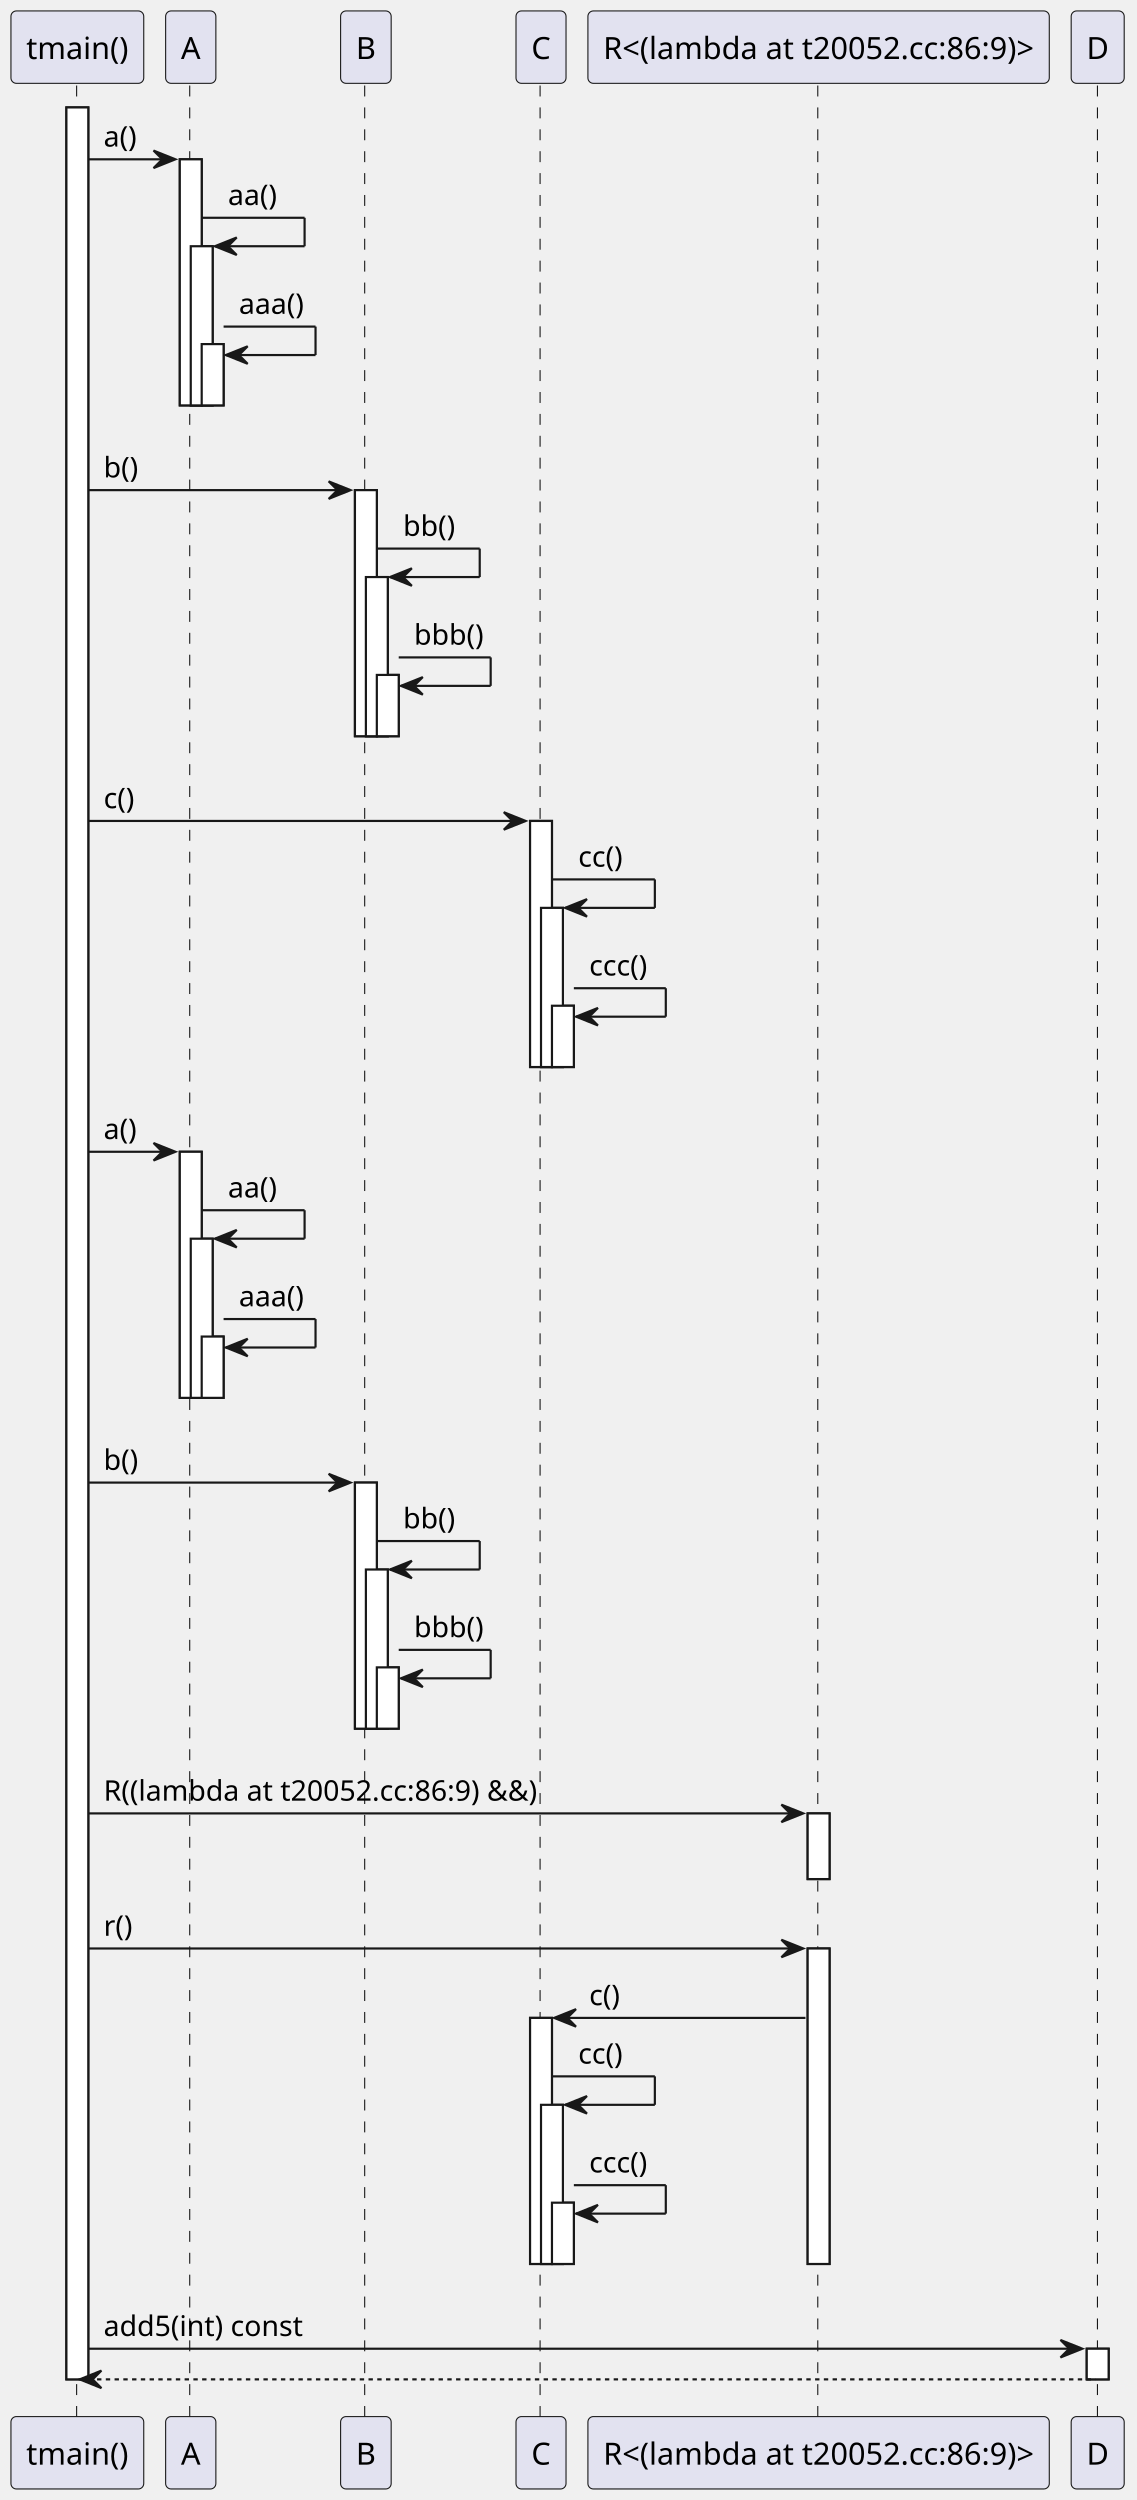
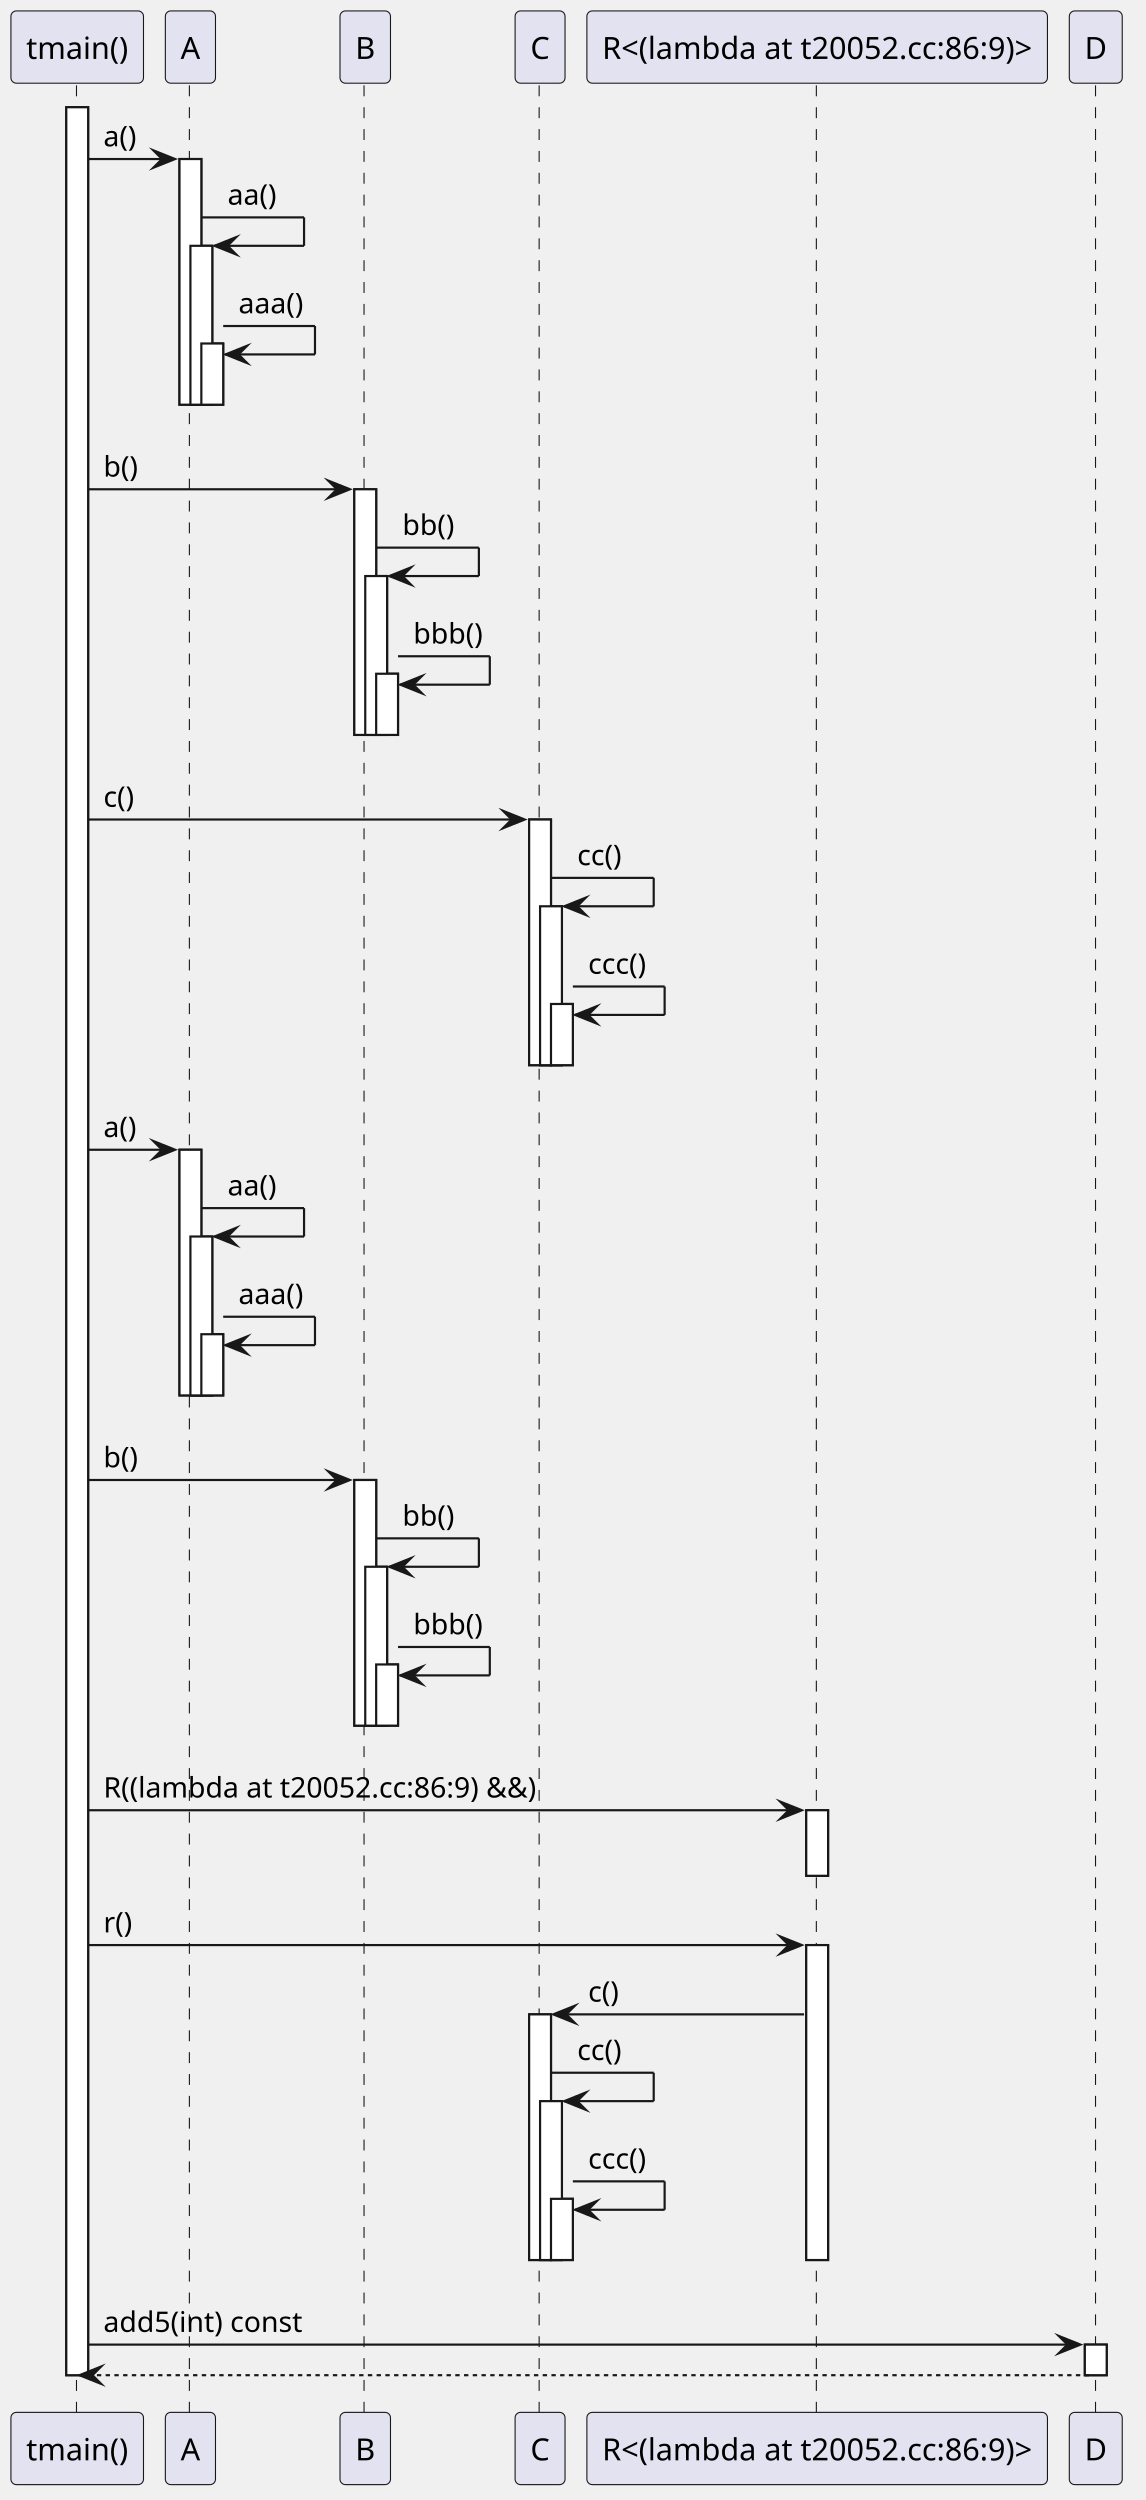
- <svg xmlns="http://www.w3.org/2000/svg" contentStyleType="text/css" data-diagram-type="SEQUENCE" height="1142px" preserveAspectRatio="none" style="width:519px;height:1142px;background:#FFFFFF;" version="1.1" viewBox="0 0 519 1142" width="519px" zoomAndPan="magnify">
+ <svg xmlns="http://www.w3.org/2000/svg" contentStyleType="text/css" data-diagram-type="SEQUENCE" height="1144px" preserveAspectRatio="none" style="width:524px;height:1144px;background:#FFFFFF;" version="1.1" viewBox="0 0 524 1144" width="524px" zoomAndPan="magnify">
  <defs>
    <style type="text/css">a:hover { text-decoration: underline; }</style>
  </defs>
  <g>
    <g>
      <rect fill="#FFFFFF" height="1037.826" style="stroke:#181818;stroke-width:1;" width="10" x="30.331" y="49.068" />
    </g>
    <g>
      <rect fill="#FFFFFF" height="112.412" style="stroke:#181818;stroke-width:1;" width="10" x="82.135" y="72.774" />
    </g>
    <g>
      <rect fill="#FFFFFF" height="72.706" style="stroke:#181818;stroke-width:1;" width="10" x="87.135" y="112.48" />
    </g>
    <g>
      <rect fill="#FFFFFF" height="28" style="stroke:#181818;stroke-width:1;" width="10" x="92.135" y="157.186" />
    </g>
    <g>
      <rect fill="#FFFFFF" height="112.412" style="stroke:#181818;stroke-width:1;" width="10" x="82.135" y="526.128" />
    </g>
    <g>
      <rect fill="#FFFFFF" height="72.706" style="stroke:#181818;stroke-width:1;" width="10" x="87.135" y="565.834" />
    </g>
    <g>
      <rect fill="#FFFFFF" height="28" style="stroke:#181818;stroke-width:1;" width="10" x="92.135" y="610.54" />
    </g>
    <g>
      <rect fill="#FFFFFF" height="112.412" style="stroke:#181818;stroke-width:1;" width="10" x="162.135" y="223.892" />
    </g>
    <g>
      <rect fill="#FFFFFF" height="72.706" style="stroke:#181818;stroke-width:1;" width="10" x="167.135" y="263.598" />
    </g>
    <g>
      <rect fill="#FFFFFF" height="28" style="stroke:#181818;stroke-width:1;" width="10" x="172.135" y="308.304" />
    </g>
    <g>
      <rect fill="#FFFFFF" height="112.412" style="stroke:#181818;stroke-width:1;" width="10" x="162.135" y="677.246" />
    </g>
    <g>
      <rect fill="#FFFFFF" height="72.706" style="stroke:#181818;stroke-width:1;" width="10" x="167.135" y="716.952" />
    </g>
    <g>
      <rect fill="#FFFFFF" height="28" style="stroke:#181818;stroke-width:1;" width="10" x="172.135" y="761.658" />
    </g>
    <g>
      <rect fill="#FFFFFF" height="112.412" style="stroke:#181818;stroke-width:1;" width="10" x="242.135" y="375.01" />
    </g>
    <g>
      <rect fill="#FFFFFF" height="72.706" style="stroke:#181818;stroke-width:1;" width="10" x="247.135" y="414.716" />
    </g>
    <g>
      <rect fill="#FFFFFF" height="28" style="stroke:#181818;stroke-width:1;" width="10" x="252.135" y="459.422" />
    </g>
    <g>
      <rect fill="#FFFFFF" height="112.412" style="stroke:#181818;stroke-width:1;" width="10" x="242.135" y="921.776" />
    </g>
    <g>
      <rect fill="#FFFFFF" height="72.706" style="stroke:#181818;stroke-width:1;" width="10" x="247.135" y="961.482" />
    </g>
    <g>
      <rect fill="#FFFFFF" height="28" style="stroke:#181818;stroke-width:1;" width="10" x="252.135" y="1006.188" />
    </g>
    <g>
      <rect fill="#FFFFFF" height="30" style="stroke:#181818;stroke-width:1;" width="10" x="368.936" y="828.364" />
    </g>
    <g>
      <rect fill="#FFFFFF" height="144.118" style="stroke:#181818;stroke-width:1;" width="10" x="368.936" y="890.07" />
    </g>
    <g>
      <rect fill="#FFFFFF" height="14" style="stroke:#181818;stroke-width:1;" width="10" x="496.424" y="1072.894" />
    </g>
-     <g>
-       <rect fill="#000000" fill-opacity="0" height="1065.826" width="8" x="31.331" y="39.068" />
-       <line style="stroke:#181818;stroke-width:0.5;stroke-dasharray:5.0,5.0;" x1="35" x2="35" y1="39.068" y2="1104.894" />
-     </g>
-     <g>
-       <rect fill="#000000" fill-opacity="0" height="1065.826" width="8" x="83.135" y="39.068" />
-       <line style="stroke:#181818;stroke-width:0.5;stroke-dasharray:5.0,5.0;" x1="86.662" x2="86.662" y1="39.068" y2="1104.894" />
-     </g>
-     <g>
-       <rect fill="#000000" fill-opacity="0" height="1065.826" width="8" x="163.135" y="39.068" />
-       <line style="stroke:#181818;stroke-width:0.5;stroke-dasharray:5.0,5.0;" x1="166.585" x2="166.585" y1="39.068" y2="1104.894" />
-     </g>
-     <g>
-       <rect fill="#000000" fill-opacity="0" height="1065.826" width="8" x="243.135" y="39.068" />
-       <line style="stroke:#181818;stroke-width:0.5;stroke-dasharray:5.0,5.0;" x1="246.711" x2="246.711" y1="39.068" y2="1104.894" />
-     </g>
-     <g>
-       <rect fill="#000000" fill-opacity="0" height="1065.826" width="8" x="369.936" y="39.068" />
-       <line style="stroke:#181818;stroke-width:0.5;stroke-dasharray:5.0,5.0;" x1="373.559" x2="373.559" y1="39.068" y2="1104.894" />
-     </g>
-     <g>
-       <rect fill="#000000" fill-opacity="0" height="1065.826" width="8" x="497.424" y="39.068" />
-       <line style="stroke:#181818;stroke-width:0.5;stroke-dasharray:5.0,5.0;" x1="501.314" x2="501.314" y1="39.068" y2="1104.894" />
-     </g>
-     <g class="participant participant-head" data-participant="C_0014906999416879500308">
+     <g class="participant-lifeline" data-entity-uid="part1" data-qualified-name="C_0014906999416879500308" data-source-line="1" id="part1-lifeline">
+       <g>
+         <rect fill="#000000" fill-opacity="0" height="1065.826" width="8" x="31.331" y="39.068" />
+         <line style="stroke:#181818;stroke-width:0.5;stroke-dasharray:5,5;" x1="35" x2="35" y1="39.068" y2="1104.894" />
+       </g>
+     </g>
+     <g class="participant-lifeline" data-entity-uid="part2" data-qualified-name="C_0013624834310293289324" data-source-line="3" id="part2-lifeline">
+       <g>
+         <rect fill="#000000" fill-opacity="0" height="1065.826" width="8" x="83.135" y="39.068" />
+         <line style="stroke:#181818;stroke-width:0.5;stroke-dasharray:5,5;" x1="86.662" x2="86.662" y1="39.068" y2="1104.894" />
+       </g>
+     </g>
+     <g class="participant-lifeline" data-entity-uid="part3" data-qualified-name="C_0014866947899451415150" data-source-line="13" id="part3-lifeline">
+       <g>
+         <rect fill="#000000" fill-opacity="0" height="1065.826" width="8" x="163.135" y="39.068" />
+         <line style="stroke:#181818;stroke-width:0.5;stroke-dasharray:5,5;" x1="166.585" x2="166.585" y1="39.068" y2="1104.894" />
+       </g>
+     </g>
+     <g class="participant-lifeline" data-entity-uid="part4" data-qualified-name="C_0005567336912778028391" data-source-line="23" id="part4-lifeline">
+       <g>
+         <rect fill="#000000" fill-opacity="0" height="1065.826" width="8" x="243.135" y="39.068" />
+         <line style="stroke:#181818;stroke-width:0.5;stroke-dasharray:5,5;" x1="246.711" x2="246.711" y1="39.068" y2="1104.894" />
+       </g>
+     </g>
+     <g class="participant-lifeline" data-entity-uid="part5" data-qualified-name="C_0004386688193900058862" data-source-line="51" id="part5-lifeline">
+       <g>
+         <rect fill="#000000" fill-opacity="0" height="1065.826" width="8" x="369.936" y="39.068" />
+         <line style="stroke:#181818;stroke-width:0.5;stroke-dasharray:5,5;" x1="373.559" x2="373.559" y1="39.068" y2="1104.894" />
+       </g>
+     </g>
+     <g class="participant-lifeline" data-entity-uid="part6" data-qualified-name="C_0008730131803247830968" data-source-line="67" id="part6-lifeline">
+       <g>
+         <rect fill="#000000" fill-opacity="0" height="1065.826" width="8" x="497.424" y="39.068" />
+         <line style="stroke:#181818;stroke-width:0.5;stroke-dasharray:5,5;" x1="501.314" x2="501.314" y1="39.068" y2="1104.894" />
+       </g>
+     </g>
+     <g class="participant participant-head" data-entity-uid="part1" data-qualified-name="C_0014906999416879500308" data-source-line="1" id="part1-head">
      <rect fill="#E2E2F0" height="33.068" rx="2.5" ry="2.5" style="stroke:#181818;stroke-width:0.5;" width="60.662" x="5" y="5" />
      <text fill="#000000" font-family="sans-serif" font-size="14" lengthAdjust="spacing" textLength="46.662" x="12" y="26.966">tmain()</text>
    </g>
-     <g class="participant participant-tail" data-participant="C_0014906999416879500308">
+     <g class="participant participant-tail" data-entity-uid="part1" data-qualified-name="C_0014906999416879500308" data-source-line="1" id="part1-tail">
      <rect fill="#E2E2F0" height="33.068" rx="2.5" ry="2.5" style="stroke:#181818;stroke-width:0.5;" width="60.662" x="5" y="1103.894" />
      <text fill="#000000" font-family="sans-serif" font-size="14" lengthAdjust="spacing" textLength="46.662" x="12" y="1125.86">tmain()</text>
    </g>
-     <g class="participant participant-head" data-participant="C_0013624834310293289324">
+     <g class="participant participant-head" data-entity-uid="part2" data-qualified-name="C_0013624834310293289324" data-source-line="3" id="part2-head">
      <rect fill="#E2E2F0" height="33.068" rx="2.5" ry="2.5" style="stroke:#181818;stroke-width:0.5;" width="22.946" x="75.662" y="5" />
      <text fill="#000000" font-family="sans-serif" font-size="14" lengthAdjust="spacing" textLength="8.946" x="82.662" y="26.966">A</text>
    </g>
-     <g class="participant participant-tail" data-participant="C_0013624834310293289324">
+     <g class="participant participant-tail" data-entity-uid="part2" data-qualified-name="C_0013624834310293289324" data-source-line="3" id="part2-tail">
      <rect fill="#E2E2F0" height="33.068" rx="2.5" ry="2.5" style="stroke:#181818;stroke-width:0.5;" width="22.946" x="75.662" y="1103.894" />
      <text fill="#000000" font-family="sans-serif" font-size="14" lengthAdjust="spacing" textLength="8.946" x="82.662" y="1125.86">A</text>
    </g>
-     <g class="participant participant-head" data-participant="C_0014866947899451415150">
+     <g class="participant participant-head" data-entity-uid="part3" data-qualified-name="C_0014866947899451415150" data-source-line="13" id="part3-head">
      <rect fill="#E2E2F0" height="33.068" rx="2.5" ry="2.5" style="stroke:#181818;stroke-width:0.5;" width="23.1" x="155.585" y="5" />
      <text fill="#000000" font-family="sans-serif" font-size="14" lengthAdjust="spacing" textLength="9.1" x="162.585" y="26.966">B</text>
    </g>
-     <g class="participant participant-tail" data-participant="C_0014866947899451415150">
+     <g class="participant participant-tail" data-entity-uid="part3" data-qualified-name="C_0014866947899451415150" data-source-line="13" id="part3-tail">
      <rect fill="#E2E2F0" height="33.068" rx="2.5" ry="2.5" style="stroke:#181818;stroke-width:0.5;" width="23.1" x="155.585" y="1103.894" />
      <text fill="#000000" font-family="sans-serif" font-size="14" lengthAdjust="spacing" textLength="9.1" x="162.585" y="1125.86">B</text>
    </g>
-     <g class="participant participant-head" data-participant="C_0005567336912778028391">
+     <g class="participant participant-head" data-entity-uid="part4" data-qualified-name="C_0005567336912778028391" data-source-line="23" id="part4-head">
      <rect fill="#E2E2F0" height="33.068" rx="2.5" ry="2.5" style="stroke:#181818;stroke-width:0.5;" width="22.848" x="235.711" y="5" />
      <text fill="#000000" font-family="sans-serif" font-size="14" lengthAdjust="spacing" textLength="8.848" x="242.711" y="26.966">C</text>
    </g>
-     <g class="participant participant-tail" data-participant="C_0005567336912778028391">
+     <g class="participant participant-tail" data-entity-uid="part4" data-qualified-name="C_0005567336912778028391" data-source-line="23" id="part4-tail">
      <rect fill="#E2E2F0" height="33.068" rx="2.5" ry="2.5" style="stroke:#181818;stroke-width:0.5;" width="22.848" x="235.711" y="1103.894" />
      <text fill="#000000" font-family="sans-serif" font-size="14" lengthAdjust="spacing" textLength="8.848" x="242.711" y="1125.86">C</text>
    </g>
-     <g class="participant participant-head" data-participant="C_0004386688193900058862">
+     <g class="participant participant-head" data-entity-uid="part5" data-qualified-name="C_0004386688193900058862" data-source-line="51" id="part5-head">
      <rect fill="#E2E2F0" height="33.068" rx="2.5" ry="2.5" style="stroke:#181818;stroke-width:0.5;" width="210.755" x="268.559" y="5" />
      <text fill="#000000" font-family="sans-serif" font-size="14" lengthAdjust="spacing" textLength="196.755" x="275.559" y="26.966">R&lt;(lambda at t20052.cc:86:9)&gt;</text>
    </g>
-     <g class="participant participant-tail" data-participant="C_0004386688193900058862">
+     <g class="participant participant-tail" data-entity-uid="part5" data-qualified-name="C_0004386688193900058862" data-source-line="51" id="part5-tail">
      <rect fill="#E2E2F0" height="33.068" rx="2.5" ry="2.5" style="stroke:#181818;stroke-width:0.5;" width="210.755" x="268.559" y="1103.894" />
      <text fill="#000000" font-family="sans-serif" font-size="14" lengthAdjust="spacing" textLength="196.755" x="275.559" y="1125.86">R&lt;(lambda at t20052.cc:86:9)&gt;</text>
    </g>
-     <g class="participant participant-head" data-participant="C_0008730131803247830968">
+     <g class="participant participant-head" data-entity-uid="part6" data-qualified-name="C_0008730131803247830968" data-source-line="67" id="part6-head">
      <rect fill="#E2E2F0" height="33.068" rx="2.5" ry="2.5" style="stroke:#181818;stroke-width:0.5;" width="24.22" x="489.314" y="5" />
      <text fill="#000000" font-family="sans-serif" font-size="14" lengthAdjust="spacing" textLength="10.22" x="496.314" y="26.966">D</text>
    </g>
-     <g class="participant participant-tail" data-participant="C_0008730131803247830968">
+     <g class="participant participant-tail" data-entity-uid="part6" data-qualified-name="C_0008730131803247830968" data-source-line="67" id="part6-tail">
      <rect fill="#E2E2F0" height="33.068" rx="2.5" ry="2.5" style="stroke:#181818;stroke-width:0.5;" width="24.22" x="489.314" y="1103.894" />
      <text fill="#000000" font-family="sans-serif" font-size="14" lengthAdjust="spacing" textLength="10.22" x="496.314" y="1125.86">D</text>
    </g>
    <g>
      <rect fill="#FFFFFF" height="1037.826" style="stroke:#181818;stroke-width:1;" width="10" x="30.331" y="49.068" />
    </g>
    <g>
      <rect fill="#FFFFFF" height="112.412" style="stroke:#181818;stroke-width:1;" width="10" x="82.135" y="72.774" />
    </g>
    <g>
      <rect fill="#FFFFFF" height="72.706" style="stroke:#181818;stroke-width:1;" width="10" x="87.135" y="112.48" />
    </g>
    <g>
      <rect fill="#FFFFFF" height="28" style="stroke:#181818;stroke-width:1;" width="10" x="92.135" y="157.186" />
    </g>
    <g>
      <rect fill="#FFFFFF" height="112.412" style="stroke:#181818;stroke-width:1;" width="10" x="82.135" y="526.128" />
    </g>
    <g>
      <rect fill="#FFFFFF" height="72.706" style="stroke:#181818;stroke-width:1;" width="10" x="87.135" y="565.834" />
    </g>
    <g>
      <rect fill="#FFFFFF" height="28" style="stroke:#181818;stroke-width:1;" width="10" x="92.135" y="610.54" />
    </g>
    <g>
      <rect fill="#FFFFFF" height="112.412" style="stroke:#181818;stroke-width:1;" width="10" x="162.135" y="223.892" />
    </g>
    <g>
      <rect fill="#FFFFFF" height="72.706" style="stroke:#181818;stroke-width:1;" width="10" x="167.135" y="263.598" />
    </g>
    <g>
      <rect fill="#FFFFFF" height="28" style="stroke:#181818;stroke-width:1;" width="10" x="172.135" y="308.304" />
    </g>
    <g>
      <rect fill="#FFFFFF" height="112.412" style="stroke:#181818;stroke-width:1;" width="10" x="162.135" y="677.246" />
    </g>
    <g>
      <rect fill="#FFFFFF" height="72.706" style="stroke:#181818;stroke-width:1;" width="10" x="167.135" y="716.952" />
    </g>
    <g>
      <rect fill="#FFFFFF" height="28" style="stroke:#181818;stroke-width:1;" width="10" x="172.135" y="761.658" />
    </g>
    <g>
      <rect fill="#FFFFFF" height="112.412" style="stroke:#181818;stroke-width:1;" width="10" x="242.135" y="375.01" />
    </g>
    <g>
      <rect fill="#FFFFFF" height="72.706" style="stroke:#181818;stroke-width:1;" width="10" x="247.135" y="414.716" />
    </g>
    <g>
      <rect fill="#FFFFFF" height="28" style="stroke:#181818;stroke-width:1;" width="10" x="252.135" y="459.422" />
    </g>
    <g>
      <rect fill="#FFFFFF" height="112.412" style="stroke:#181818;stroke-width:1;" width="10" x="242.135" y="921.776" />
    </g>
    <g>
      <rect fill="#FFFFFF" height="72.706" style="stroke:#181818;stroke-width:1;" width="10" x="247.135" y="961.482" />
    </g>
    <g>
      <rect fill="#FFFFFF" height="28" style="stroke:#181818;stroke-width:1;" width="10" x="252.135" y="1006.188" />
    </g>
    <g>
      <rect fill="#FFFFFF" height="30" style="stroke:#181818;stroke-width:1;" width="10" x="368.936" y="828.364" />
    </g>
    <g>
      <rect fill="#FFFFFF" height="144.118" style="stroke:#181818;stroke-width:1;" width="10" x="368.936" y="890.07" />
    </g>
    <g>
      <rect fill="#FFFFFF" height="14" style="stroke:#181818;stroke-width:1;" width="10" x="496.424" y="1072.894" />
    </g>
-     <g class="message" data-participant-1="C_0014906999416879500308" data-participant-2="C_0013624834310293289324">
-       <polygon fill="#181818" points="70.135,68.774,80.135,72.774,70.135,76.774,74.135,72.774" style="stroke:#181818;stroke-width:1;" />
+     <g class="message" data-entity-1="part1" data-entity-2="part2" data-source-line="4" id="msg1">
+       <polygon fill="#181818" points="70.135,68.774,80.135,72.774,70.135,76.774,74.135,72.774" style="stroke:#181818;stroke-width:1;stroke-linejoin:miter;stroke-miterlimit:10;" />
      <line style="stroke:#181818;stroke-width:1;" x1="40.331" x2="76.135" y1="72.774" y2="72.774" />
      <text fill="#000000" font-family="sans-serif" font-size="13" lengthAdjust="spacing" textLength="15.093" x="47.331" y="66.965">a()</text>
    </g>
-     <g class="message" data-participant-1="C_0013624834310293289324" data-participant-2="C_0013624834310293289324">
+     <g class="message" data-entity-1="part2" data-entity-2="part2" data-source-line="6" id="msg2">
      <line style="stroke:#181818;stroke-width:1;" x1="92.135" x2="139.135" y1="99.48" y2="99.48" />
      <line style="stroke:#181818;stroke-width:1;" x1="139.135" x2="139.135" y1="99.48" y2="112.48" />
      <line style="stroke:#181818;stroke-width:1;" x1="98.135" x2="139.135" y1="112.48" y2="112.48" />
-       <polygon fill="#181818" points="108.135,108.48,98.135,112.48,108.135,116.48,104.135,112.48" style="stroke:#181818;stroke-width:1;" />
+       <polygon fill="#181818" points="108.135,108.48,98.135,112.48,108.135,116.48,104.135,112.48" style="stroke:#181818;stroke-width:1;stroke-linejoin:miter;stroke-miterlimit:10;" />
      <text fill="#000000" font-family="sans-serif" font-size="13" lengthAdjust="spacing" textLength="22.386" x="104.135" y="93.671">aa()</text>
    </g>
-     <g class="message" data-participant-1="C_0013624834310293289324" data-participant-2="C_0013624834310293289324">
+     <g class="message" data-entity-1="part2" data-entity-2="part2" data-source-line="8" id="msg3">
      <line style="stroke:#181818;stroke-width:1;" x1="102.135" x2="144.135" y1="149.186" y2="149.186" />
      <line style="stroke:#181818;stroke-width:1;" x1="144.135" x2="144.135" y1="149.186" y2="162.186" />
      <line style="stroke:#181818;stroke-width:1;" x1="103.135" x2="144.135" y1="162.186" y2="162.186" />
-       <polygon fill="#181818" points="113.135,158.186,103.135,162.186,113.135,166.186,109.135,162.186" style="stroke:#181818;stroke-width:1;" />
+       <polygon fill="#181818" points="113.135,158.186,103.135,162.186,113.135,166.186,109.135,162.186" style="stroke:#181818;stroke-width:1;stroke-linejoin:miter;stroke-miterlimit:10;" />
      <text fill="#000000" font-family="sans-serif" font-size="13" lengthAdjust="spacing" textLength="29.679" x="109.135" y="143.377">aaa()</text>
    </g>
-     <g class="message" data-participant-1="C_0014906999416879500308" data-participant-2="C_0014866947899451415150">
-       <polygon fill="#181818" points="150.135,219.892,160.135,223.892,150.135,227.892,154.135,223.892" style="stroke:#181818;stroke-width:1;" />
+     <g class="message" data-entity-1="part1" data-entity-2="part3" data-source-line="14" id="msg4">
+       <polygon fill="#181818" points="150.135,219.892,160.135,223.892,150.135,227.892,154.135,223.892" style="stroke:#181818;stroke-width:1;stroke-linejoin:miter;stroke-miterlimit:10;" />
      <line style="stroke:#181818;stroke-width:1;" x1="40.331" x2="156.135" y1="223.892" y2="223.892" />
      <text fill="#000000" font-family="sans-serif" font-size="13" lengthAdjust="spacing" textLength="15.795" x="47.331" y="218.083">b()</text>
    </g>
-     <g class="message" data-participant-1="C_0014866947899451415150" data-participant-2="C_0014866947899451415150">
+     <g class="message" data-entity-1="part3" data-entity-2="part3" data-source-line="16" id="msg5">
      <line style="stroke:#181818;stroke-width:1;" x1="172.135" x2="219.135" y1="250.598" y2="250.598" />
      <line style="stroke:#181818;stroke-width:1;" x1="219.135" x2="219.135" y1="250.598" y2="263.598" />
      <line style="stroke:#181818;stroke-width:1;" x1="178.135" x2="219.135" y1="263.598" y2="263.598" />
-       <polygon fill="#181818" points="188.135,259.598,178.135,263.598,188.135,267.598,184.135,263.598" style="stroke:#181818;stroke-width:1;" />
+       <polygon fill="#181818" points="188.135,259.598,178.135,263.598,188.135,267.598,184.135,263.598" style="stroke:#181818;stroke-width:1;stroke-linejoin:miter;stroke-miterlimit:10;" />
      <text fill="#000000" font-family="sans-serif" font-size="13" lengthAdjust="spacing" textLength="23.79" x="184.135" y="244.789">bb()</text>
    </g>
-     <g class="message" data-participant-1="C_0014866947899451415150" data-participant-2="C_0014866947899451415150">
+     <g class="message" data-entity-1="part3" data-entity-2="part3" data-source-line="18" id="msg6">
      <line style="stroke:#181818;stroke-width:1;" x1="182.135" x2="224.135" y1="300.304" y2="300.304" />
      <line style="stroke:#181818;stroke-width:1;" x1="224.135" x2="224.135" y1="300.304" y2="313.304" />
      <line style="stroke:#181818;stroke-width:1;" x1="183.135" x2="224.135" y1="313.304" y2="313.304" />
-       <polygon fill="#181818" points="193.135,309.304,183.135,313.304,193.135,317.304,189.135,313.304" style="stroke:#181818;stroke-width:1;" />
+       <polygon fill="#181818" points="193.135,309.304,183.135,313.304,193.135,317.304,189.135,313.304" style="stroke:#181818;stroke-width:1;stroke-linejoin:miter;stroke-miterlimit:10;" />
      <text fill="#000000" font-family="sans-serif" font-size="13" lengthAdjust="spacing" textLength="31.785" x="189.135" y="294.495">bbb()</text>
    </g>
-     <g class="message" data-participant-1="C_0014906999416879500308" data-participant-2="C_0005567336912778028391">
-       <polygon fill="#181818" points="230.135,371.01,240.135,375.01,230.135,379.01,234.135,375.01" style="stroke:#181818;stroke-width:1;" />
+     <g class="message" data-entity-1="part1" data-entity-2="part4" data-source-line="24" id="msg7">
+       <polygon fill="#181818" points="230.135,371.01,240.135,375.01,230.135,379.01,234.135,375.01" style="stroke:#181818;stroke-width:1;stroke-linejoin:miter;stroke-miterlimit:10;" />
      <line style="stroke:#181818;stroke-width:1;" x1="40.331" x2="236.135" y1="375.01" y2="375.01" />
      <text fill="#000000" font-family="sans-serif" font-size="13" lengthAdjust="spacing" textLength="14.04" x="47.331" y="369.201">c()</text>
    </g>
-     <g class="message" data-participant-1="C_0005567336912778028391" data-participant-2="C_0005567336912778028391">
+     <g class="message" data-entity-1="part4" data-entity-2="part4" data-source-line="26" id="msg8">
      <line style="stroke:#181818;stroke-width:1;" x1="252.135" x2="299.135" y1="401.716" y2="401.716" />
      <line style="stroke:#181818;stroke-width:1;" x1="299.135" x2="299.135" y1="401.716" y2="414.716" />
      <line style="stroke:#181818;stroke-width:1;" x1="258.135" x2="299.135" y1="414.716" y2="414.716" />
-       <polygon fill="#181818" points="268.135,410.716,258.135,414.716,268.135,418.716,264.135,414.716" style="stroke:#181818;stroke-width:1;" />
+       <polygon fill="#181818" points="268.135,410.716,258.135,414.716,268.135,418.716,264.135,414.716" style="stroke:#181818;stroke-width:1;stroke-linejoin:miter;stroke-miterlimit:10;" />
      <text fill="#000000" font-family="sans-serif" font-size="13" lengthAdjust="spacing" textLength="20.28" x="264.135" y="395.907">cc()</text>
    </g>
-     <g class="message" data-participant-1="C_0005567336912778028391" data-participant-2="C_0005567336912778028391">
+     <g class="message" data-entity-1="part4" data-entity-2="part4" data-source-line="28" id="msg9">
      <line style="stroke:#181818;stroke-width:1;" x1="262.135" x2="304.135" y1="451.422" y2="451.422" />
      <line style="stroke:#181818;stroke-width:1;" x1="304.135" x2="304.135" y1="451.422" y2="464.422" />
      <line style="stroke:#181818;stroke-width:1;" x1="263.135" x2="304.135" y1="464.422" y2="464.422" />
-       <polygon fill="#181818" points="273.135,460.422,263.135,464.422,273.135,468.422,269.135,464.422" style="stroke:#181818;stroke-width:1;" />
+       <polygon fill="#181818" points="273.135,460.422,263.135,464.422,273.135,468.422,269.135,464.422" style="stroke:#181818;stroke-width:1;stroke-linejoin:miter;stroke-miterlimit:10;" />
      <text fill="#000000" font-family="sans-serif" font-size="13" lengthAdjust="spacing" textLength="26.52" x="269.135" y="445.613">ccc()</text>
    </g>
-     <g class="message" data-participant-1="C_0014906999416879500308" data-participant-2="C_0013624834310293289324">
-       <polygon fill="#181818" points="70.135,522.128,80.135,526.128,70.135,530.128,74.135,526.128" style="stroke:#181818;stroke-width:1;" />
+     <g class="message" data-entity-1="part1" data-entity-2="part2" data-source-line="33" id="msg10">
+       <polygon fill="#181818" points="70.135,522.128,80.135,526.128,70.135,530.128,74.135,526.128" style="stroke:#181818;stroke-width:1;stroke-linejoin:miter;stroke-miterlimit:10;" />
      <line style="stroke:#181818;stroke-width:1;" x1="40.331" x2="76.135" y1="526.128" y2="526.128" />
      <text fill="#000000" font-family="sans-serif" font-size="13" lengthAdjust="spacing" textLength="15.093" x="47.331" y="520.319">a()</text>
    </g>
-     <g class="message" data-participant-1="C_0013624834310293289324" data-participant-2="C_0013624834310293289324">
+     <g class="message" data-entity-1="part2" data-entity-2="part2" data-source-line="35" id="msg11">
      <line style="stroke:#181818;stroke-width:1;" x1="92.135" x2="139.135" y1="552.834" y2="552.834" />
      <line style="stroke:#181818;stroke-width:1;" x1="139.135" x2="139.135" y1="552.834" y2="565.834" />
      <line style="stroke:#181818;stroke-width:1;" x1="98.135" x2="139.135" y1="565.834" y2="565.834" />
-       <polygon fill="#181818" points="108.135,561.834,98.135,565.834,108.135,569.834,104.135,565.834" style="stroke:#181818;stroke-width:1;" />
+       <polygon fill="#181818" points="108.135,561.834,98.135,565.834,108.135,569.834,104.135,565.834" style="stroke:#181818;stroke-width:1;stroke-linejoin:miter;stroke-miterlimit:10;" />
      <text fill="#000000" font-family="sans-serif" font-size="13" lengthAdjust="spacing" textLength="22.386" x="104.135" y="547.025">aa()</text>
    </g>
-     <g class="message" data-participant-1="C_0013624834310293289324" data-participant-2="C_0013624834310293289324">
+     <g class="message" data-entity-1="part2" data-entity-2="part2" data-source-line="37" id="msg12">
      <line style="stroke:#181818;stroke-width:1;" x1="102.135" x2="144.135" y1="602.54" y2="602.54" />
      <line style="stroke:#181818;stroke-width:1;" x1="144.135" x2="144.135" y1="602.54" y2="615.54" />
      <line style="stroke:#181818;stroke-width:1;" x1="103.135" x2="144.135" y1="615.54" y2="615.54" />
-       <polygon fill="#181818" points="113.135,611.54,103.135,615.54,113.135,619.54,109.135,615.54" style="stroke:#181818;stroke-width:1;" />
+       <polygon fill="#181818" points="113.135,611.54,103.135,615.54,113.135,619.54,109.135,615.54" style="stroke:#181818;stroke-width:1;stroke-linejoin:miter;stroke-miterlimit:10;" />
      <text fill="#000000" font-family="sans-serif" font-size="13" lengthAdjust="spacing" textLength="29.679" x="109.135" y="596.731">aaa()</text>
    </g>
-     <g class="message" data-participant-1="C_0014906999416879500308" data-participant-2="C_0014866947899451415150">
-       <polygon fill="#181818" points="150.135,673.246,160.135,677.246,150.135,681.246,154.135,677.246" style="stroke:#181818;stroke-width:1;" />
+     <g class="message" data-entity-1="part1" data-entity-2="part3" data-source-line="42" id="msg13">
+       <polygon fill="#181818" points="150.135,673.246,160.135,677.246,150.135,681.246,154.135,677.246" style="stroke:#181818;stroke-width:1;stroke-linejoin:miter;stroke-miterlimit:10;" />
      <line style="stroke:#181818;stroke-width:1;" x1="40.331" x2="156.135" y1="677.246" y2="677.246" />
      <text fill="#000000" font-family="sans-serif" font-size="13" lengthAdjust="spacing" textLength="15.795" x="47.331" y="671.437">b()</text>
    </g>
-     <g class="message" data-participant-1="C_0014866947899451415150" data-participant-2="C_0014866947899451415150">
+     <g class="message" data-entity-1="part3" data-entity-2="part3" data-source-line="44" id="msg14">
      <line style="stroke:#181818;stroke-width:1;" x1="172.135" x2="219.135" y1="703.952" y2="703.952" />
      <line style="stroke:#181818;stroke-width:1;" x1="219.135" x2="219.135" y1="703.952" y2="716.952" />
      <line style="stroke:#181818;stroke-width:1;" x1="178.135" x2="219.135" y1="716.952" y2="716.952" />
-       <polygon fill="#181818" points="188.135,712.952,178.135,716.952,188.135,720.952,184.135,716.952" style="stroke:#181818;stroke-width:1;" />
+       <polygon fill="#181818" points="188.135,712.952,178.135,716.952,188.135,720.952,184.135,716.952" style="stroke:#181818;stroke-width:1;stroke-linejoin:miter;stroke-miterlimit:10;" />
      <text fill="#000000" font-family="sans-serif" font-size="13" lengthAdjust="spacing" textLength="23.79" x="184.135" y="698.143">bb()</text>
    </g>
-     <g class="message" data-participant-1="C_0014866947899451415150" data-participant-2="C_0014866947899451415150">
+     <g class="message" data-entity-1="part3" data-entity-2="part3" data-source-line="46" id="msg15">
      <line style="stroke:#181818;stroke-width:1;" x1="182.135" x2="224.135" y1="753.658" y2="753.658" />
      <line style="stroke:#181818;stroke-width:1;" x1="224.135" x2="224.135" y1="753.658" y2="766.658" />
      <line style="stroke:#181818;stroke-width:1;" x1="183.135" x2="224.135" y1="766.658" y2="766.658" />
-       <polygon fill="#181818" points="193.135,762.658,183.135,766.658,193.135,770.658,189.135,766.658" style="stroke:#181818;stroke-width:1;" />
+       <polygon fill="#181818" points="193.135,762.658,183.135,766.658,193.135,770.658,189.135,766.658" style="stroke:#181818;stroke-width:1;stroke-linejoin:miter;stroke-miterlimit:10;" />
      <text fill="#000000" font-family="sans-serif" font-size="13" lengthAdjust="spacing" textLength="31.785" x="189.135" y="747.849">bbb()</text>
    </g>
-     <g class="message" data-participant-1="C_0014906999416879500308" data-participant-2="C_0004386688193900058862">
-       <polygon fill="#181818" points="356.936,824.364,366.936,828.364,356.936,832.364,360.936,828.364" style="stroke:#181818;stroke-width:1;" />
+     <g class="message" data-entity-1="part1" data-entity-2="part5" data-source-line="52" id="msg16">
+       <polygon fill="#181818" points="356.936,824.364,366.936,828.364,356.936,832.364,360.936,828.364" style="stroke:#181818;stroke-width:1;stroke-linejoin:miter;stroke-miterlimit:10;" />
      <line style="stroke:#181818;stroke-width:1;" x1="40.331" x2="362.936" y1="828.364" y2="828.364" />
      <text fill="#000000" font-family="sans-serif" font-size="13" lengthAdjust="spacing" textLength="198.042" x="47.331" y="822.555">R((lambda at t20052.cc:86:9) &amp;&amp;)</text>
    </g>
-     <g class="message" data-participant-1="C_0014906999416879500308" data-participant-2="C_0004386688193900058862">
-       <polygon fill="#181818" points="356.936,886.07,366.936,890.07,356.936,894.07,360.936,890.07" style="stroke:#181818;stroke-width:1;" />
+     <g class="message" data-entity-1="part1" data-entity-2="part5" data-source-line="55" id="msg17">
+       <polygon fill="#181818" points="356.936,886.07,366.936,890.07,356.936,894.07,360.936,890.07" style="stroke:#181818;stroke-width:1;stroke-linejoin:miter;stroke-miterlimit:10;" />
      <line style="stroke:#181818;stroke-width:1;" x1="40.331" x2="362.936" y1="890.07" y2="890.07" />
      <text fill="#000000" font-family="sans-serif" font-size="13" lengthAdjust="spacing" textLength="13.169" x="47.331" y="884.261">r()</text>
    </g>
-     <g class="message" data-participant-1="C_0004386688193900058862" data-participant-2="C_0005567336912778028391">
-       <polygon fill="#181818" points="263.135,917.776,253.135,921.776,263.135,925.776,259.135,921.776" style="stroke:#181818;stroke-width:1;" />
+     <g class="message" data-entity-1="part5" data-entity-2="part4" data-source-line="57" id="msg18">
+       <polygon fill="#181818" points="263.135,917.776,253.135,921.776,263.135,925.776,259.135,921.776" style="stroke:#181818;stroke-width:1;stroke-linejoin:miter;stroke-miterlimit:10;" />
      <line style="stroke:#181818;stroke-width:1;" x1="257.135" x2="367.936" y1="921.776" y2="921.776" />
      <text fill="#000000" font-family="sans-serif" font-size="13" lengthAdjust="spacing" textLength="14.04" x="269.135" y="915.967">c()</text>
    </g>
-     <g class="message" data-participant-1="C_0005567336912778028391" data-participant-2="C_0005567336912778028391">
+     <g class="message" data-entity-1="part4" data-entity-2="part4" data-source-line="59" id="msg19">
      <line style="stroke:#181818;stroke-width:1;" x1="252.135" x2="299.135" y1="948.482" y2="948.482" />
      <line style="stroke:#181818;stroke-width:1;" x1="299.135" x2="299.135" y1="948.482" y2="961.482" />
      <line style="stroke:#181818;stroke-width:1;" x1="258.135" x2="299.135" y1="961.482" y2="961.482" />
-       <polygon fill="#181818" points="268.135,957.482,258.135,961.482,268.135,965.482,264.135,961.482" style="stroke:#181818;stroke-width:1;" />
+       <polygon fill="#181818" points="268.135,957.482,258.135,961.482,268.135,965.482,264.135,961.482" style="stroke:#181818;stroke-width:1;stroke-linejoin:miter;stroke-miterlimit:10;" />
      <text fill="#000000" font-family="sans-serif" font-size="13" lengthAdjust="spacing" textLength="20.28" x="264.135" y="942.673">cc()</text>
    </g>
-     <g class="message" data-participant-1="C_0005567336912778028391" data-participant-2="C_0005567336912778028391">
+     <g class="message" data-entity-1="part4" data-entity-2="part4" data-source-line="61" id="msg20">
      <line style="stroke:#181818;stroke-width:1;" x1="262.135" x2="304.135" y1="998.188" y2="998.188" />
      <line style="stroke:#181818;stroke-width:1;" x1="304.135" x2="304.135" y1="998.188" y2="1011.188" />
      <line style="stroke:#181818;stroke-width:1;" x1="263.135" x2="304.135" y1="1011.188" y2="1011.188" />
-       <polygon fill="#181818" points="273.135,1007.188,263.135,1011.188,273.135,1015.188,269.135,1011.188" style="stroke:#181818;stroke-width:1;" />
+       <polygon fill="#181818" points="273.135,1007.188,263.135,1011.188,273.135,1015.188,269.135,1011.188" style="stroke:#181818;stroke-width:1;stroke-linejoin:miter;stroke-miterlimit:10;" />
      <text fill="#000000" font-family="sans-serif" font-size="13" lengthAdjust="spacing" textLength="26.52" x="269.135" y="992.379">ccc()</text>
    </g>
-     <g class="message" data-participant-1="C_0014906999416879500308" data-participant-2="C_0008730131803247830968">
-       <polygon fill="#181818" points="484.424,1068.894,494.424,1072.894,484.424,1076.894,488.424,1072.894" style="stroke:#181818;stroke-width:1;" />
+     <g class="message" data-entity-1="part1" data-entity-2="part6" data-source-line="68" id="msg21">
+       <polygon fill="#181818" points="484.424,1068.894,494.424,1072.894,484.424,1076.894,488.424,1072.894" style="stroke:#181818;stroke-width:1;stroke-linejoin:miter;stroke-miterlimit:10;" />
      <line style="stroke:#181818;stroke-width:1;" x1="40.331" x2="490.424" y1="1072.894" y2="1072.894" />
      <text fill="#000000" font-family="sans-serif" font-size="13" lengthAdjust="spacing" textLength="91.039" x="47.331" y="1067.085">add5(int) const</text>
    </g>
-     <g class="message" data-participant-1="C_0008730131803247830968" data-participant-2="C_0014906999416879500308">
-       <polygon fill="#181818" points="46.331,1082.894,36.331,1086.894,46.331,1090.894,42.331,1086.894" style="stroke:#181818;stroke-width:1;" />
-       <line style="stroke:#181818;stroke-width:1;stroke-dasharray:2.0,2.0;" x1="40.331" x2="500.424" y1="1086.894" y2="1086.894" />
+     <g class="message" data-entity-1="part6" data-entity-2="part1" data-source-line="70" id="msg22">
+       <polygon fill="#181818" points="46.331,1082.894,36.331,1086.894,46.331,1090.894,42.331,1086.894" style="stroke:#181818;stroke-width:1;stroke-linejoin:miter;stroke-miterlimit:10;" />
+       <line style="stroke:#181818;stroke-width:1;stroke-dasharray:2,2;" x1="40.331" x2="500.424" y1="1086.894" y2="1086.894" />
    </g>
  </g>
</svg>
